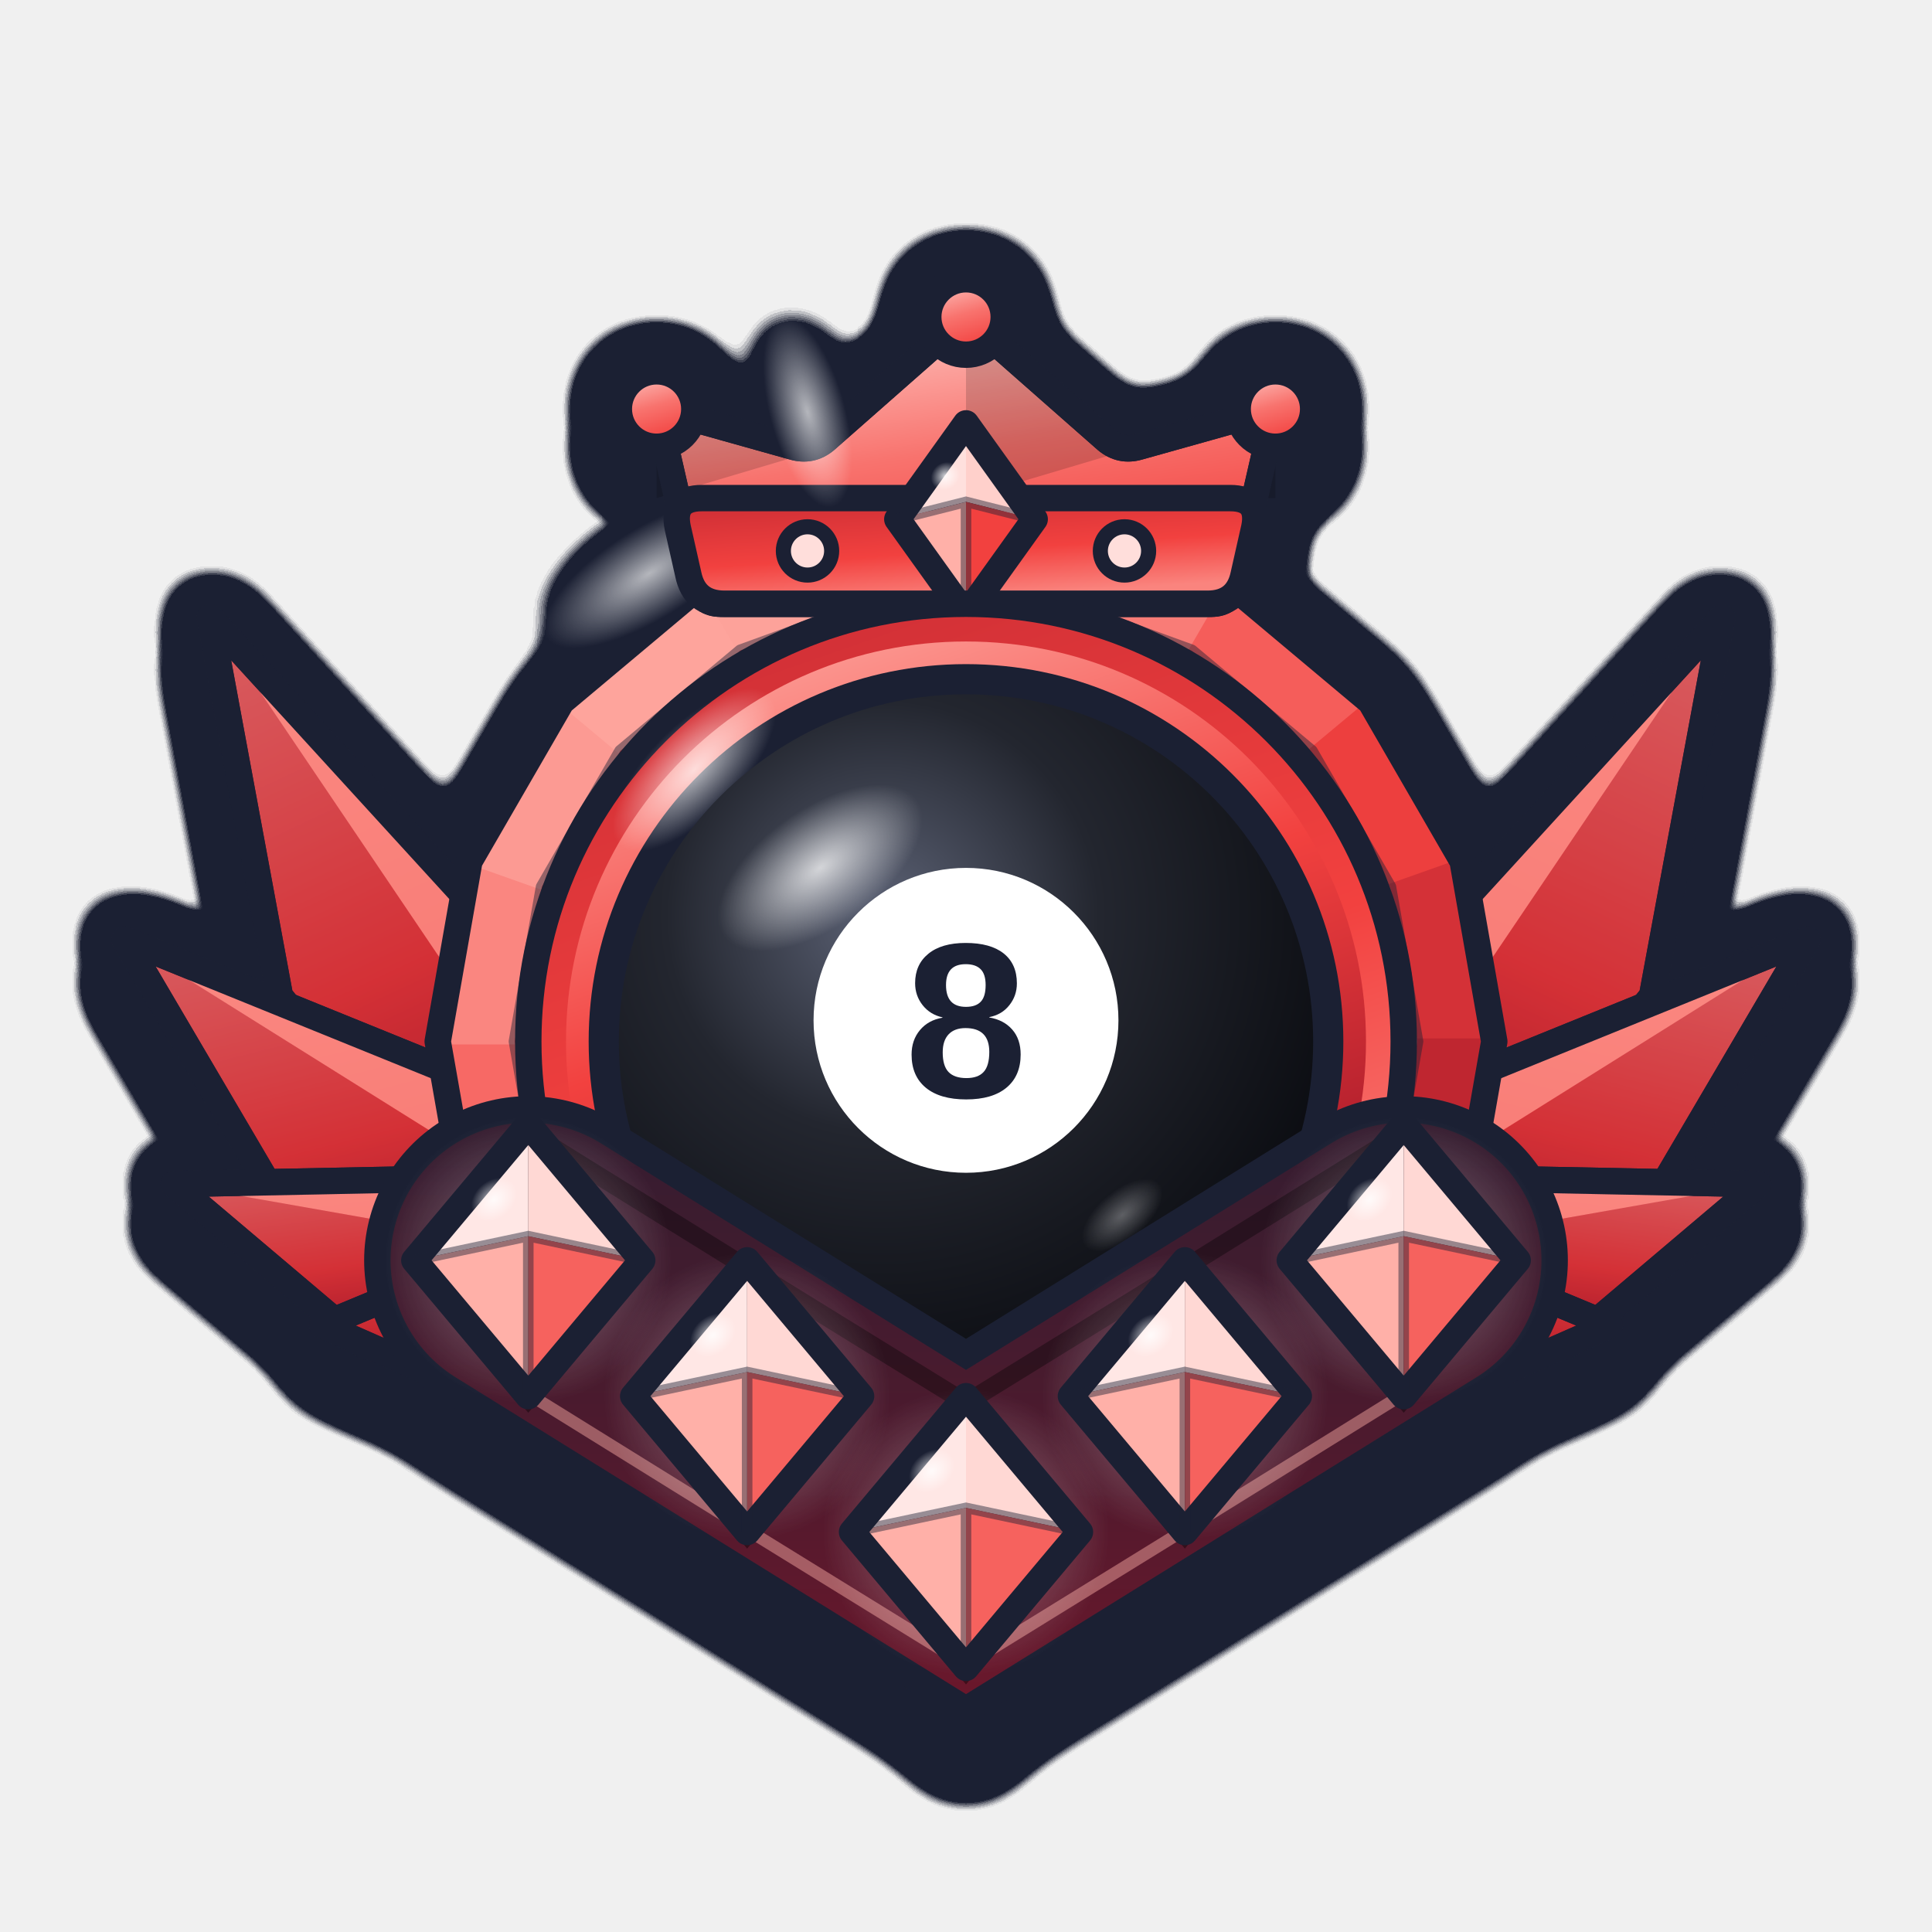
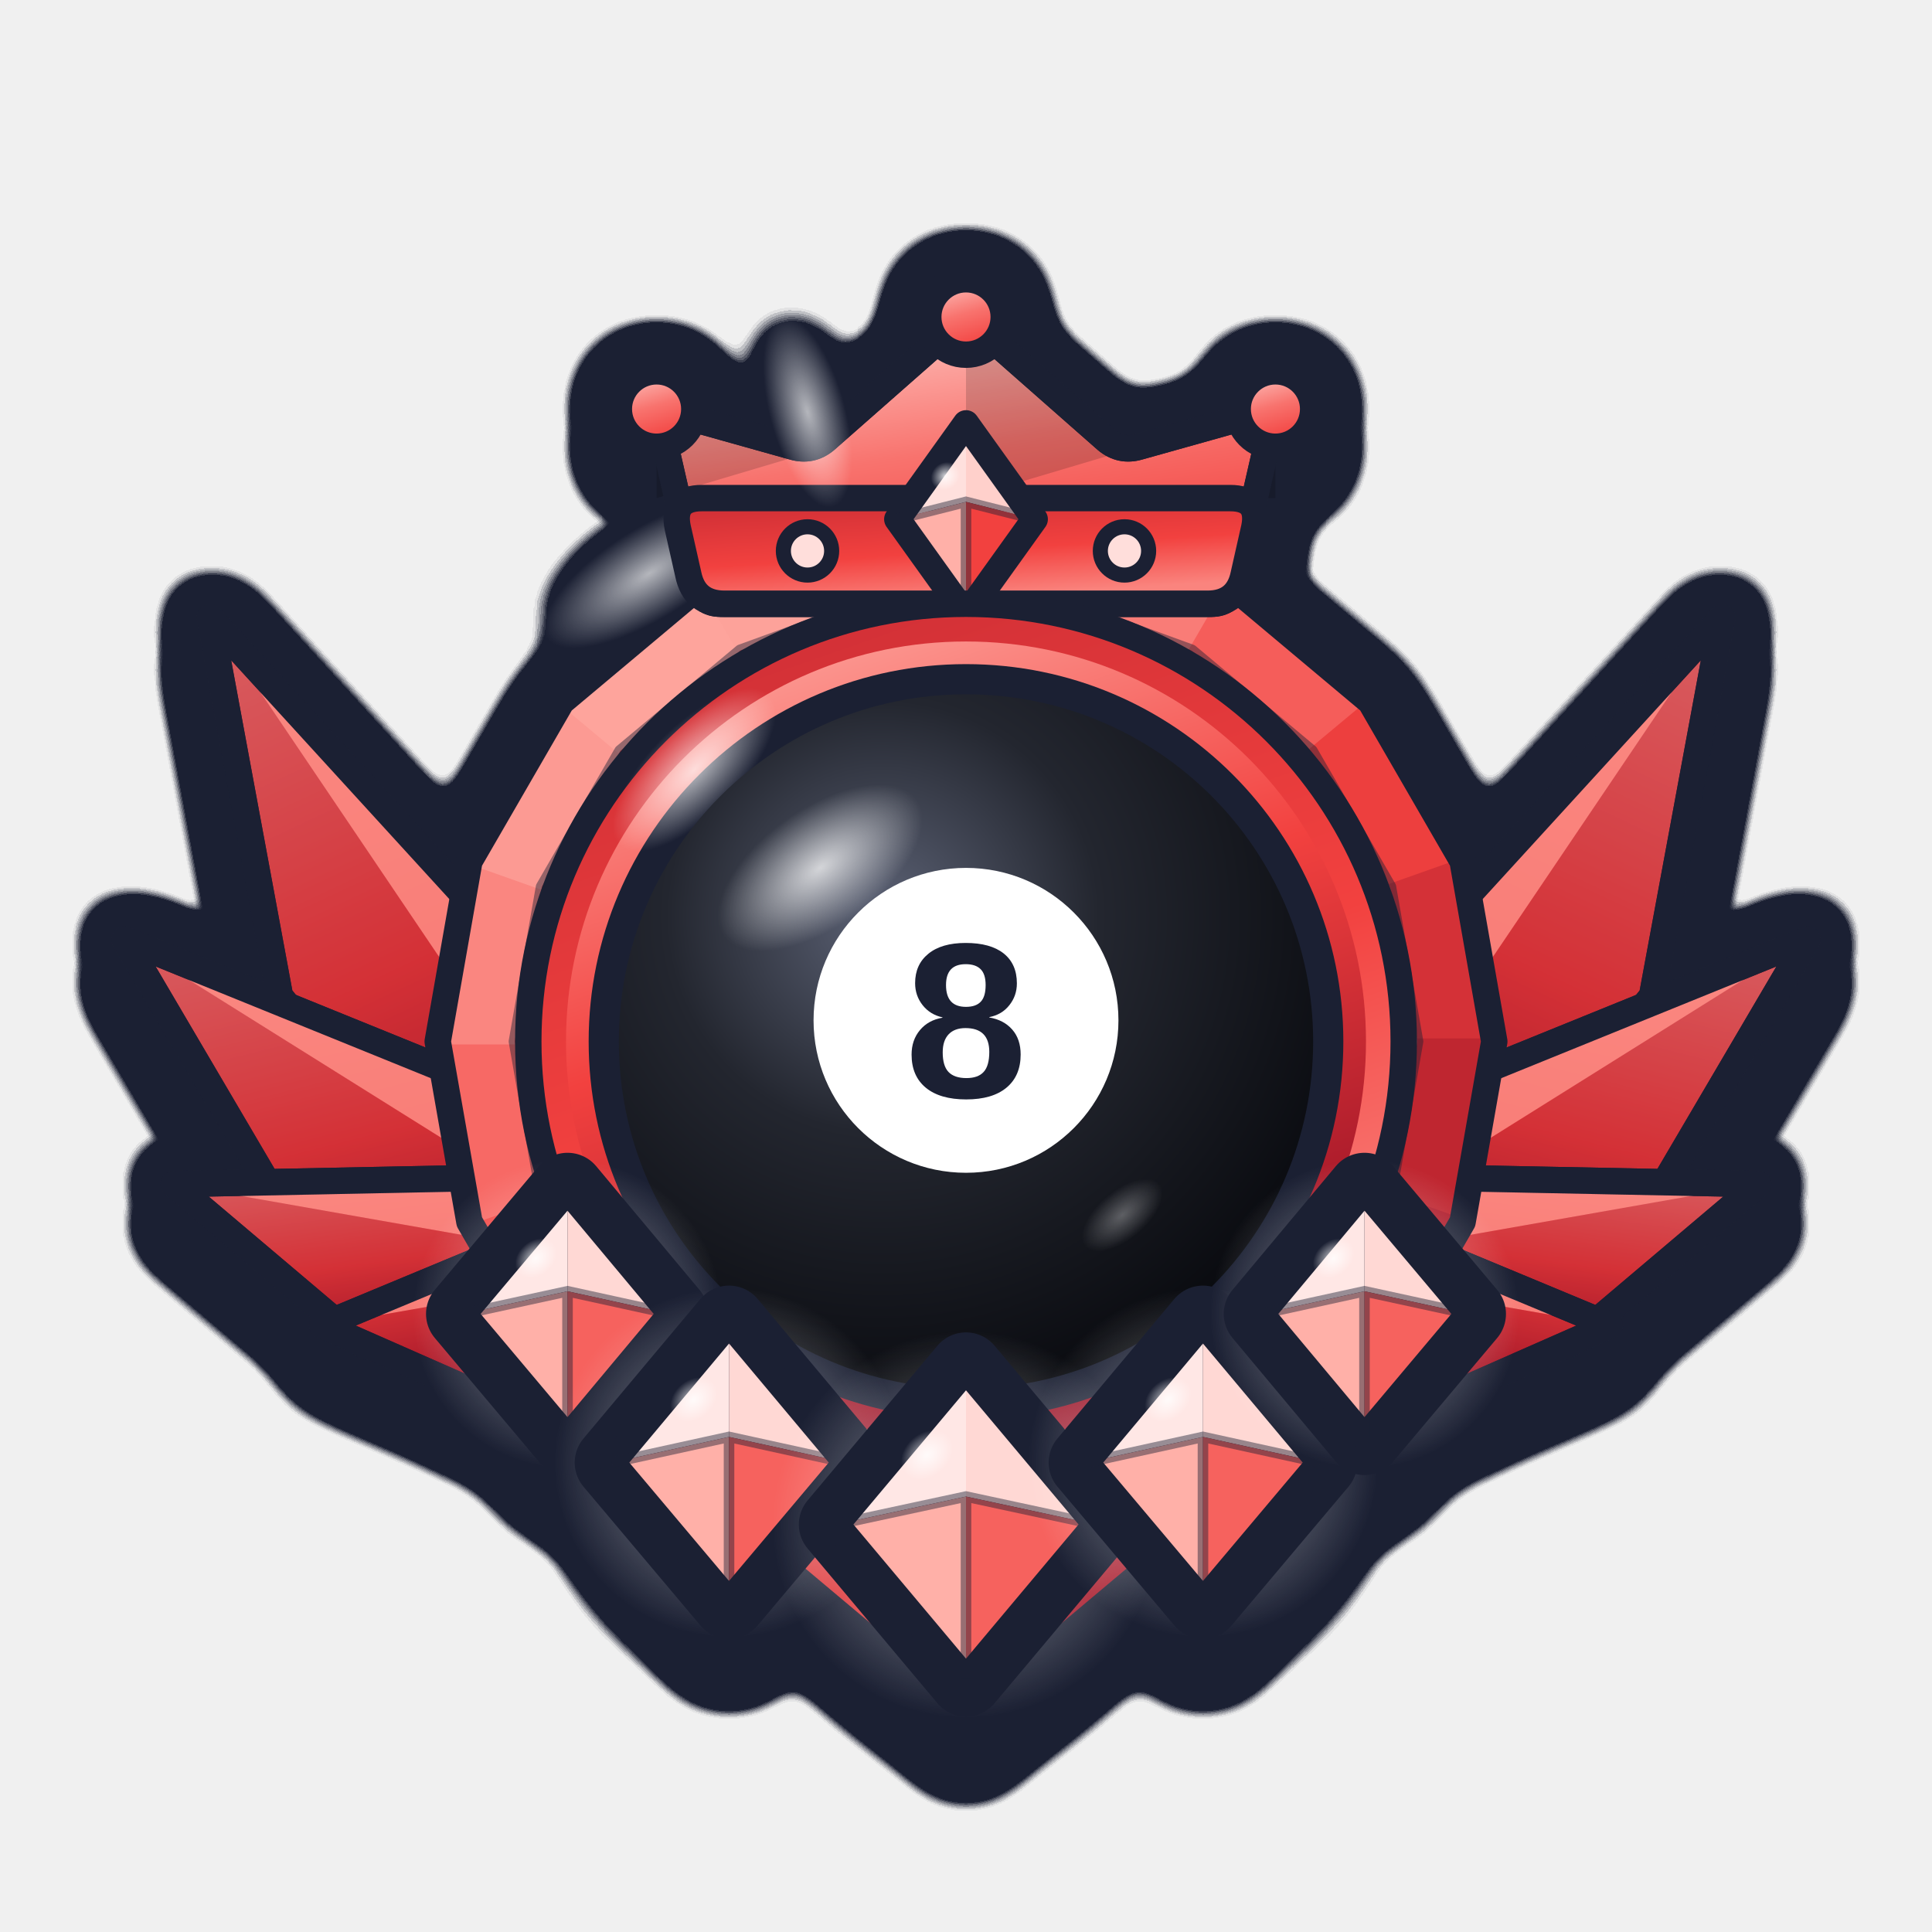
<svg xmlns="http://www.w3.org/2000/svg" width="512" height="512" viewBox="0 0 256 256">
  <defs>
    <linearGradient id="blue" x1="0" y1="0" x2="0.35" y2="1">
      <stop offset="0" stop-color="#9ED3FF" />
      <stop offset="0.45" stop-color="#3B9BFF" />
      <stop offset="1" stop-color="#1F6BD0" />
    </linearGradient>
    <linearGradient id="green" x1="0" y1="0" x2="0.35" y2="1">
      <stop offset="0" stop-color="#A8F5BE" />
      <stop offset="0.45" stop-color="#3DD66B" />
      <stop offset="1" stop-color="#1E9E47" />
    </linearGradient>
    <linearGradient id="red" x1="0" y1="0" x2="0.35" y2="1">
      <stop offset="0" stop-color="#FFA3A3" />
      <stop offset="0.45" stop-color="#FF4D4D" />
      <stop offset="1" stop-color="#C9283A" />
    </linearGradient>
    <linearGradient id="gold" x1="0" y1="0" x2="0.35" y2="1">
      <stop offset="0" stop-color="#FFF1A0" />
      <stop offset="0.45" stop-color="#FFC928" />
      <stop offset="1" stop-color="#DB8E00" />
    </linearGradient>
    <linearGradient id="wood" x1="0" y1="0" x2="0.35" y2="1">
      <stop offset="0" stop-color="#FFD9A0" />
      <stop offset="0.45" stop-color="#E7A35C" />
      <stop offset="1" stop-color="#A8622A" />
    </linearGradient>
    <linearGradient id="darkwood" x1="0" y1="0" x2="0.35" y2="1">
      <stop offset="0" stop-color="#C07A45" />
      <stop offset="0.45" stop-color="#8A4B22" />
      <stop offset="1" stop-color="#5E3014" />
    </linearGradient>
    <linearGradient id="white" x1="0" y1="0" x2="0.35" y2="1">
      <stop offset="0" stop-color="#FFFFFF" />
      <stop offset="0.45" stop-color="#F4F8FF" />
      <stop offset="1" stop-color="#C9D6EA" />
    </linearGradient>
    <linearGradient id="grey" x1="0" y1="0" x2="0.35" y2="1">
      <stop offset="0" stop-color="#E4E9F2" />
      <stop offset="0.45" stop-color="#AEB8C8" />
      <stop offset="1" stop-color="#7B869A" />
    </linearGradient>
    <linearGradient id="steel" x1="0" y1="0" x2="0.35" y2="1">
      <stop offset="0" stop-color="#D8E6F7" />
      <stop offset="0.45" stop-color="#9FB2CC" />
      <stop offset="1" stop-color="#6A7D98" />
    </linearGradient>
    <linearGradient id="cloth" x1="0" y1="0" x2="0.35" y2="1">
      <stop offset="0" stop-color="#6FE08E" />
      <stop offset="0.45" stop-color="#2FA24F" />
      <stop offset="1" stop-color="#1C7A37" />
    </linearGradient>
    <linearGradient id="sad" x1="0" y1="0" x2="0.35" y2="1">
      <stop offset="0" stop-color="#C4D4EE" />
      <stop offset="0.45" stop-color="#8EA3C7" />
      <stop offset="1" stop-color="#5E7299" />
    </linearGradient>
    <linearGradient id="purple" x1="0" y1="0" x2="0.35" y2="1">
      <stop offset="0" stop-color="#D7B8FF" />
      <stop offset="0.45" stop-color="#A259FF" />
      <stop offset="1" stop-color="#6E2FD0" />
    </linearGradient>
    <radialGradient id="shine" cx="0.5" cy="0.5" r="0.5">
      <stop offset="0" stop-color="#FFFFFF" stop-opacity="0.9" />
      <stop offset="1" stop-color="#FFFFFF" stop-opacity="0" />
    </radialGradient>
    <filter id="ink" x="-30%" y="-30%" width="160%" height="160%" color-interpolation-filters="sRGB">
      <feGaussianBlur in="SourceAlpha" stdDeviation="6.92" result="blur" />
      <feComponentTransfer in="blur" result="grown">
        <feFuncA type="linear" slope="7" intercept="-0.35" />
      </feComponentTransfer>
      <feOffset in="grown" dy="6" result="lip" />
      <feMerge result="both">
        <feMergeNode in="lip" />
        <feMergeNode in="grown" />
      </feMerge>
      <feFlood flood-color="#1B2033" />
      <feComposite in2="both" operator="in" result="outline" />
      <feMerge>
        <feMergeNode in="outline" />
        <feMergeNode in="SourceGraphic" />
      </feMerge>
    </filter>
  </defs>
  <defs>
    <filter id="badgeInk" x="-20%" y="-20%" width="140%" height="140%" color-interpolation-filters="sRGB">
      <feGaussianBlur in="SourceAlpha" stdDeviation="3.2" result="blur" />
      <feComponentTransfer in="blur" result="grown">
        <feFuncA type="linear" slope="40" intercept="-0.716" />
      </feComponentTransfer>
      <feOffset in="grown" dy="5" result="lip" />
      <feMerge result="both">
        <feMergeNode in="lip" />
        <feMergeNode in="grown" />
      </feMerge>
      <feFlood flood-color="#1B2033" />
      <feComposite in2="both" operator="in" result="outline" />
      <feMerge>
        <feMergeNode in="outline" />
        <feMergeNode in="SourceGraphic" />
      </feMerge>
    </filter>
  </defs>
  <defs>
    <linearGradient id="m" x1="0" y1="0" x2="0.35" y2="1">
      <stop offset="0.00" stop-color="#FFB0A8" />
      <stop offset="0.50" stop-color="#F2413F" />
      <stop offset="1.00" stop-color="#9A1226" />
    </linearGradient>
    <linearGradient id="r" x1="0" y1="0" x2="0.35" y2="1">
      <stop offset="0.00" stop-color="#CA2C34" />
      <stop offset="0.60" stop-color="#F2413F" />
      <stop offset="1.00" stop-color="#FA847E" />
    </linearGradient>
    <linearGradient id="w" x1="0" y1="0" x2="0.35" y2="1">
      <stop offset="0.00" stop-color="#FA8983" />
      <stop offset="0.55" stop-color="#F2413F" />
      <stop offset="1.00" stop-color="#9A1226" />
    </linearGradient>
    <linearGradient id="c" x1="0" y1="0" x2="0.3" y2="1">
      <stop offset="0.00" stop-color="#FFD0CB" />
      <stop offset="0.55" stop-color="#F8736E" />
      <stop offset="1.00" stop-color="#F2413F" />
    </linearGradient>
    <linearGradient id="s" x1="0" y1="0" x2="0.2" y2="1">
      <stop offset="0.00" stop-color="#FFFFFF" />
      <stop offset="0.50" stop-color="#FFD0CB" />
      <stop offset="1.00" stop-color="#FB8F88" />
    </linearGradient>
    <linearGradient id="g" x1="0" y1="0" x2="0.35" y2="1">
      <stop offset="0.00" stop-color="#FFF3A6" />
      <stop offset="0.50" stop-color="#FFC928" />
      <stop offset="1.00" stop-color="#C97F00" />
    </linearGradient>
    <linearGradient id="gr" x1="0" y1="0" x2="0.35" y2="1">
      <stop offset="0.00" stop-color="#E7A816" />
      <stop offset="0.60" stop-color="#FFC928" />
      <stop offset="1.00" stop-color="#FFE274" />
    </linearGradient>
    <radialGradient id="ball" cx="0.38" cy="0.32" r="0.78">
      <stop offset="0" stop-color="#5C6275" />
      <stop offset="0.4" stop-color="#23262F" />
      <stop offset="1" stop-color="#06070B" />
    </radialGradient>
  </defs>
  <g filter="url(#badgeInk)">
    <path d="M98.7 159.4 L27.8 81.8 L37.1 132.0 L73.3 176.6 Z" fill="url(#w)" stroke="#1B2033" stroke-width="3.5" stroke-linejoin="round" />
    <path d="M98.7 159.4 L27.8 81.8 L86.0 168.0 Z" fill="#FA8983" opacity="0.85" />
    <path d="M86.0 168.0 L27.8 81.8 L37.1 132.0 L73.3 176.6 Z" fill="#9A1226" opacity="0.35" />
    <path d="M98.7 159.4 L27.8 81.8 L37.1 132.0 L73.3 176.6 Z" fill="none" stroke="#1B2033" stroke-width="3.5" stroke-linejoin="round" />
    <path d="M93.6 155.8 L16.5 124.5 L37.6 160.4 L78.4 180.2 Z" fill="url(#w)" stroke="#1B2033" stroke-width="3.5" stroke-linejoin="round" />
    <path d="M93.6 155.8 L16.5 124.5 L86.0 168.0 Z" fill="#FA8983" opacity="0.85" />
    <path d="M86.0 168.0 L16.5 124.5 L37.6 160.4 L78.4 180.2 Z" fill="#9A1226" opacity="0.35" />
    <path d="M93.6 155.8 L16.5 124.5 L37.6 160.4 L78.4 180.2 Z" fill="none" stroke="#1B2033" stroke-width="3.5" stroke-linejoin="round" />
    <path d="M88.2 155.6 L23.0 156.9 L48.4 178.4 L83.8 180.4 Z" fill="url(#w)" stroke="#1B2033" stroke-width="3.5" stroke-linejoin="round" />
    <path d="M88.2 155.6 L23.0 156.9 L86.0 168.0 Z" fill="#FA8983" opacity="0.85" />
    <path d="M86.0 168.0 L23.0 156.9 L48.4 178.4 L83.8 180.4 Z" fill="#9A1226" opacity="0.35" />
    <path d="M88.2 155.6 L23.0 156.9 L48.4 178.4 L83.8 180.4 Z" fill="none" stroke="#1B2033" stroke-width="3.5" stroke-linejoin="round" />
    <path d="M84.3 158.3 L42.7 175.6 L64.5 185.2 L87.7 177.7 Z" fill="url(#w)" stroke="#1B2033" stroke-width="3.5" stroke-linejoin="round" />
    <path d="M84.3 158.3 L42.7 175.6 L86.0 168.0 Z" fill="#FA8983" opacity="0.85" />
    <path d="M86.0 168.0 L42.7 175.6 L64.5 185.2 L87.7 177.7 Z" fill="#9A1226" opacity="0.35" />
    <path d="M84.3 158.3 L42.7 175.6 L64.5 185.2 L87.7 177.7 Z" fill="none" stroke="#1B2033" stroke-width="3.5" stroke-linejoin="round" />
    <g transform="matrix(-1 0 0 1 256 0)">
      <path d="M98.7 159.4 L27.8 81.8 L37.1 132.0 L73.3 176.6 Z" fill="url(#w)" stroke="#1B2033" stroke-width="3.5" stroke-linejoin="round" />
      <path d="M98.7 159.4 L27.8 81.8 L86.0 168.0 Z" fill="#FA8983" opacity="0.85" />
      <path d="M86.0 168.0 L27.8 81.8 L37.1 132.0 L73.3 176.6 Z" fill="#9A1226" opacity="0.35" />
      <path d="M98.7 159.4 L27.8 81.8 L37.1 132.0 L73.3 176.6 Z" fill="none" stroke="#1B2033" stroke-width="3.5" stroke-linejoin="round" />
      <path d="M93.6 155.8 L16.5 124.5 L37.6 160.4 L78.4 180.2 Z" fill="url(#w)" stroke="#1B2033" stroke-width="3.5" stroke-linejoin="round" />
      <path d="M93.6 155.8 L16.5 124.5 L86.0 168.0 Z" fill="#FA8983" opacity="0.85" />
      <path d="M86.0 168.0 L16.5 124.5 L37.6 160.4 L78.4 180.2 Z" fill="#9A1226" opacity="0.35" />
      <path d="M93.6 155.8 L16.5 124.5 L37.6 160.4 L78.4 180.2 Z" fill="none" stroke="#1B2033" stroke-width="3.5" stroke-linejoin="round" />
      <path d="M88.2 155.6 L23.0 156.9 L48.4 178.4 L83.8 180.4 Z" fill="url(#w)" stroke="#1B2033" stroke-width="3.5" stroke-linejoin="round" />
      <path d="M88.2 155.6 L23.0 156.9 L86.0 168.0 Z" fill="#FA8983" opacity="0.85" />
      <path d="M86.0 168.0 L23.0 156.9 L48.4 178.4 L83.8 180.4 Z" fill="#9A1226" opacity="0.35" />
      <path d="M88.2 155.6 L23.0 156.9 L48.4 178.4 L83.8 180.4 Z" fill="none" stroke="#1B2033" stroke-width="3.5" stroke-linejoin="round" />
      <path d="M84.3 158.3 L42.7 175.6 L64.5 185.2 L87.7 177.7 Z" fill="url(#w)" stroke="#1B2033" stroke-width="3.5" stroke-linejoin="round" />
      <path d="M84.3 158.3 L42.7 175.6 L86.0 168.0 Z" fill="#FA8983" opacity="0.85" />
      <path d="M86.0 168.0 L42.7 175.6 L64.5 185.2 L87.7 177.7 Z" fill="#9A1226" opacity="0.35" />
      <path d="M84.3 158.3 L42.7 175.6 L64.5 185.2 L87.7 177.7 Z" fill="none" stroke="#1B2033" stroke-width="3.5" stroke-linejoin="round" />
    </g>
    <path d="M93.0 198.6 L74.4 183.0 L82.2 176.5 L99.4 191.0 Z" fill="#DD3639" stroke="#DD3639" stroke-width="0.8" />
    <path d="M74.4 183.0 L62.2 161.9 L71.8 158.5 L82.2 176.5 Z" fill="#F34745" stroke="#F34745" stroke-width="0.8" />
    <path d="M62.2 161.9 L58.0 138.0 L68.2 138.0 L71.8 158.5 Z" fill="#F76965" stroke="#F76965" stroke-width="0.8" />
    <path d="M58.0 138.0 L62.2 114.1 L71.8 117.5 L68.2 138.0 Z" fill="#FA8680" stroke="#FA8680" stroke-width="0.8" />
    <path d="M62.2 114.1 L74.4 93.0 L82.2 99.5 L71.8 117.5 Z" fill="#FC9A93" stroke="#FC9A93" stroke-width="0.8" />
    <path d="M74.4 93.0 L93.0 77.4 L98.1 86.2 L82.2 99.5 Z" fill="#FEA49C" stroke="#FEA49C" stroke-width="0.8" />
    <path d="M93.0 77.4 L115.8 69.1 L117.6 79.1 L98.1 86.2 Z" fill="#FDA29A" stroke="#FDA29A" stroke-width="0.8" />
    <path d="M115.8 69.1 L140.2 69.1 L138.4 79.1 L117.6 79.1 Z" fill="#FC948D" stroke="#FC948D" stroke-width="0.8" />
    <path d="M140.2 69.1 L163.0 77.4 L157.9 86.2 L138.4 79.1 Z" fill="#F97C77" stroke="#F97C77" stroke-width="0.8" />
    <path d="M163.0 77.4 L181.6 93.0 L173.8 99.5 L157.9 86.2 Z" fill="#F55D5A" stroke="#F55D5A" stroke-width="0.8" />
    <path d="M181.6 93.0 L193.8 114.1 L184.2 117.5 L173.8 99.5 Z" fill="#ED3F3E" stroke="#ED3F3E" stroke-width="0.8" />
    <path d="M193.8 114.1 L198.0 138.0 L187.8 138.0 L184.2 117.5 Z" fill="#D43137" stroke="#D43137" stroke-width="0.8" />
    <path d="M198.0 138.0 L193.8 161.9 L184.2 158.5 L187.8 138.0 Z" fill="#BF2630" stroke="#BF2630" stroke-width="0.8" />
    <path d="M193.8 161.9 L181.6 183.0 L173.8 176.5 L184.2 158.5 Z" fill="#AF1D2C" stroke="#AF1D2C" stroke-width="0.8" />
    <path d="M181.6 183.0 L163.0 198.6 L156.6 191.0 L173.8 176.5 Z" fill="#A8192A" stroke="#A8192A" stroke-width="0.8" />
    <path d="M163.0 198.6 L128.0 228.0 L128.0 214.9 L156.6 191.0 Z" fill="#A8192A" stroke="#A8192A" stroke-width="0.8" />
    <path d="M128.0 228.0 L93.0 198.6 L99.4 191.0 L128.0 214.9 Z" fill="#DD3639" stroke="#DD3639" stroke-width="0.8" />
    <path d="M99.4 191.0 L82.2 176.5 L71.8 158.5 L68.2 138.0 L71.8 117.5 L82.2 99.5 L98.1 86.2 L117.6 79.1 L138.4 79.1 L157.9 86.2 L173.8 99.5 L184.2 117.5 L187.8 138.0 L184.2 158.5 L173.8 176.5 L156.6 191.0 L128.0 214.9 Z" fill="url(#r)" />
    <path d="M99.4 191.0 L82.2 176.5 L71.8 158.5 L68.2 138.0 L71.8 117.5 L82.2 99.5 L98.1 86.2 L117.6 79.1 L138.4 79.1 L157.9 86.2 L173.8 99.5 L184.2 117.5 L187.8 138.0 L184.2 158.5 L173.8 176.5 L156.6 191.0 L128.0 214.9 Z" fill="none" stroke="#1B2033" stroke-width="1.6" stroke-opacity="0.45" stroke-linejoin="round" />
    <path d="M93.0 198.6 L74.4 183.0 L62.2 161.9 L58.0 138.0 L62.2 114.1 L74.4 93.0 L93.0 77.4 L115.8 69.1 L140.2 69.1 L163.0 77.4 L181.6 93.0 L193.8 114.1 L198.0 138.0 L193.8 161.9 L181.6 183.0 L163.0 198.6 L128.0 228.0 Z" fill="none" stroke="#1B2033" stroke-width="3.5" stroke-linejoin="round" />
    <ellipse cx="86" cy="76" rx="16" ry="6" fill="url(#shine)" opacity="0.75" transform="rotate(-32 86 76)" />
    <path d="M95.5 80.0 Q93.0 80.0 92.4 77.6 L87.6 56.6 Q87.0 54.2 89.4 54.8 L105.1 59.2 Q107.5 59.9 109.4 58.3 L126.1 43.6 Q128.0 42.0 129.9 43.6 L146.6 58.3 Q148.5 59.9 150.9 59.2 L166.6 54.8 Q169.0 54.2 168.4 56.6 L163.6 77.6 Q163.0 80.0 160.5 80.0 Z" fill="url(#c)" stroke="#1B2033" stroke-width="3.5" stroke-linejoin="round" />
    <path d="M87.0 54.2 L87.0 66.0 L107.5 59.9 Z" fill="#000000" opacity="0.16" />
    <path d="M128.0 42.0 L128.0 66.0 L148.5 59.9 Z" fill="#000000" opacity="0.16" />
    <path d="M169.0 54.2 L169.0 66.0 L166.0 66.0 Z" fill="#000000" opacity="0.16" />
    <path d="M95.5 80.0 Q93.0 80.0 92.4 77.6 L87.6 56.6 Q87.0 54.2 89.4 54.8 L105.1 59.2 Q107.5 59.9 109.4 58.3 L126.1 43.6 Q128.0 42.0 129.9 43.6 L146.6 58.3 Q148.5 59.9 150.9 59.2 L166.6 54.8 Q169.0 54.2 168.4 56.6 L163.6 77.6 Q163.0 80.0 160.5 80.0 Z" fill="none" stroke="#1B2033" stroke-width="3.5" stroke-linejoin="round" />
    <circle cx="87.0" cy="54.2" r="5" fill="url(#c)" stroke="#1B2033" stroke-width="3.5" />
    <circle cx="128.0" cy="42.0" r="5" fill="url(#c)" stroke="#1B2033" stroke-width="3.5" />
    <circle cx="169.0" cy="54.2" r="5" fill="url(#c)" stroke="#1B2033" stroke-width="3.5" />
    <path d="M89.8 69.9 Q89.0 66.0 93.0 66.0 L163.0 66.0 Q167.0 66.0 166.2 69.9 L164.8 76.1 Q164.0 80.0 160.0 80.0 L96.0 80.0 Q92.0 80.0 91.2 76.1 Z" fill="url(#r)" stroke="#1B2033" stroke-width="3.5" stroke-linejoin="round" />
    <ellipse cx="107.0" cy="54.6" rx="5" ry="13" fill="url(#shine)" opacity="0.75" transform="rotate(-15 107.0 54.6)" />
    <path d="M118.9 68.8 L128.0 56.1 L128.0 66.5 Z" fill="#FFE0DD" />
    <path d="M128.0 56.1 L137.1 68.8 L128.0 66.5 Z" fill="#FFD0CB" />
    <path d="M118.9 68.8 L128.0 66.5 L128.0 81.5 Z" fill="#FFB0A8" />
    <path d="M128.0 66.5 L137.1 68.8 L128.0 81.5 Z" fill="#F2413F" />
    <path d="M128.0 56.1 L137.1 68.8 L128.0 81.5 L118.9 68.8 Z" fill="none" stroke="#1B2033" stroke-width="3.5" stroke-linejoin="round" />
    <path d="M118.9 68.8 L128.0 66.5 L137.1 68.8 M128.0 66.5 L128.0 81.5" fill="none" stroke="#1B2033" stroke-width="1.4" opacity="0.45" />
    <ellipse cx="125.261" cy="63.094" rx="2.009" ry="1.775" fill="url(#shine)" opacity="0.9" transform="rotate(-40 125.2611 63.094)" />
    <circle cx="107.0" cy="73.0" r="3.2" fill="#FFDEDB" stroke="#1B2033" stroke-width="2" />
    <circle cx="149.0" cy="73.0" r="3.2" fill="#FFDEDB" stroke="#1B2033" stroke-width="2" />
    <circle cx="128" cy="138" r="58" fill="url(#r)" stroke="#1B2033" stroke-width="3.5" />
    <circle cx="128" cy="138" r="53" fill="url(#m)" />
    <circle cx="128" cy="138" r="50" fill="#1B2033" />
    <ellipse cx="92" cy="102" rx="14" ry="6" fill="url(#shine)" opacity="0.8" transform="rotate(-45 92 102)" />
    <circle cx="128" cy="138" r="46" fill="url(#ball)" />
    <circle cx="128.0" cy="135.2" r="20.2" fill="#FFFFFF" />
    <text x="128.0" y="145.4" font-family="Arial Black, Arial, sans-serif" font-weight="900" font-size="29.3" text-anchor="middle" fill="#1B2033">8</text>
    <ellipse cx="108.68" cy="115.0" rx="15.64" ry="7.82" fill="url(#shine)" opacity="0.85" transform="rotate(-35 108.68 115.0)" />
    <ellipse cx="148.7" cy="161.0" rx="6.44" ry="3.22" fill="url(#shine)" opacity="0.35" transform="rotate(-40 148.7 161.0)" />
    <defs>
-       <linearGradient id="tray" gradientUnits="userSpaceOnUse" x1="0" y1="147.0" x2="0" y2="229.0">
-         <stop offset="0" stop-color="#341D30" />
-         <stop offset="0.55" stop-color="#4E1A2E" />
-         <stop offset="1" stop-color="#6E172B" />
-       </linearGradient>
      <radialGradient id="glow">
-         <stop offset="0" stop-color="#FFFFFF" stop-opacity="0.5" />
+         <stop offset="0" stop-color="#FFFFFF" stop-opacity="0.55" />
        <stop offset="1" stop-color="#FFFFFF" stop-opacity="0" />
      </radialGradient>
    </defs>
-     <path d="M70.0 167.0 L99.0 185.0 L128.0 203.0 L157.0 185.0 L186.0 167.0" fill="none" stroke-linecap="round" stroke-linejoin="miter" stroke-miterlimit="4" stroke="#1B2033" stroke-width="43.5" />
-     <path d="M70.0 167.0 L99.0 185.0 L128.0 203.0 L157.0 185.0 L186.0 167.0" fill="none" stroke-linecap="round" stroke-linejoin="miter" stroke-miterlimit="4" stroke="url(#tray)" stroke-width="36.5" />
-     <path d="M70.0 184.7 L99.0 202.7 L128.0 220.6 L157.0 202.7 L186.0 184.7" fill="none" stroke="#FFB0A8" stroke-width="1.6" stroke-opacity="0.45" stroke-linecap="round" />
-     <path d="M70.0 150.0 L99.0 168.0 L128.0 185.9 L157.0 168.0 L186.0 150.0" fill="none" stroke="#000000" stroke-width="2.4" stroke-opacity="0.35" stroke-linecap="round" />
-     <circle cx="70.0" cy="167.0" r="19.0" fill="url(#glow)" opacity="0.8" />
-     <path d="M70.0 151.2 L85.1 169.2 L70.0 187.2 L54.9 169.2 Z" fill="#000000" opacity="0.4" />
-     <path d="M54.9 167.0 L70.0 149.0 L70.0 163.8 Z" fill="#FFE7E5" />
-     <path d="M70.0 149.0 L85.1 167.0 L70.0 163.8 Z" fill="#FFD8D4" />
-     <path d="M54.9 167.0 L70.0 163.8 L70.0 185.0 Z" fill="#FFB0A8" />
-     <path d="M70.0 163.8 L85.1 167.0 L70.0 185.0 Z" fill="#F6625E" />
-     <path d="M70.0 149.0 L85.1 167.0 L70.0 185.0 L54.9 167.0 Z" fill="none" stroke="#1B2033" stroke-width="3.5" stroke-linejoin="round" />
-     <path d="M54.9 167.0 L70.0 163.8 L85.1 167.0 M70.0 163.8 L70.0 185.0" fill="none" stroke="#1B2033" stroke-width="1.4" opacity="0.45" />
-     <ellipse cx="65.464" cy="158.94" rx="3.326" ry="2.52" fill="url(#shine)" opacity="0.9" transform="rotate(-40 65.464 158.94)" />
-     <circle cx="99.0" cy="185.0" r="19.0" fill="url(#glow)" opacity="0.8" />
-     <path d="M99.0 169.2 L114.1 187.2 L99.0 205.2 L83.9 187.2 Z" fill="#000000" opacity="0.4" />
-     <path d="M83.9 185.0 L99.0 167.0 L99.0 181.8 Z" fill="#FFE7E5" />
-     <path d="M99.0 167.0 L114.1 185.0 L99.0 181.8 Z" fill="#FFD8D4" />
-     <path d="M83.9 185.0 L99.0 181.8 L99.0 203.0 Z" fill="#FFB0A8" />
-     <path d="M99.0 181.8 L114.1 185.0 L99.0 203.0 Z" fill="#F6625E" />
-     <path d="M99.0 167.0 L114.1 185.0 L99.0 203.0 L83.9 185.0 Z" fill="none" stroke="#1B2033" stroke-width="3.5" stroke-linejoin="round" />
-     <path d="M83.9 185.0 L99.0 181.8 L114.1 185.0 M99.0 181.8 L99.0 203.0" fill="none" stroke="#1B2033" stroke-width="1.4" opacity="0.45" />
-     <ellipse cx="94.464" cy="176.92" rx="3.326" ry="2.52" fill="url(#shine)" opacity="0.9" transform="rotate(-40 94.464 176.92)" />
-     <circle cx="128.0" cy="203.0" r="19.0" fill="url(#glow)" opacity="0.8" />
-     <path d="M128.0 187.2 L143.1 205.2 L128.0 223.2 L112.9 205.2 Z" fill="#000000" opacity="0.4" />
-     <path d="M112.9 203.0 L128.0 185.0 L128.0 199.8 Z" fill="#FFE7E5" />
-     <path d="M128.0 185.0 L143.1 203.0 L128.0 199.8 Z" fill="#FFD8D4" />
-     <path d="M112.9 203.0 L128.0 199.8 L128.0 221.0 Z" fill="#FFB0A8" />
-     <path d="M128.0 199.8 L143.1 203.0 L128.0 221.0 Z" fill="#F6625E" />
-     <path d="M128.0 185.0 L143.1 203.0 L128.0 221.0 L112.9 203.0 Z" fill="none" stroke="#1B2033" stroke-width="3.5" stroke-linejoin="round" />
-     <path d="M112.9 203.0 L128.0 199.8 L143.1 203.0 M128.0 199.8 L128.0 221.0" fill="none" stroke="#1B2033" stroke-width="1.4" opacity="0.45" />
-     <ellipse cx="123.464" cy="194.9" rx="3.326" ry="2.52" fill="url(#shine)" opacity="0.9" transform="rotate(-40 123.464 194.9)" />
-     <circle cx="157.0" cy="185.0" r="19.0" fill="url(#glow)" opacity="0.8" />
-     <path d="M157.0 169.2 L172.1 187.2 L157.0 205.2 L141.9 187.2 Z" fill="#000000" opacity="0.4" />
-     <path d="M141.9 185.0 L157.0 167.0 L157.0 181.8 Z" fill="#FFE7E5" />
-     <path d="M157.0 167.0 L172.1 185.0 L157.0 181.8 Z" fill="#FFD8D4" />
-     <path d="M141.9 185.0 L157.0 181.8 L157.0 203.0 Z" fill="#FFB0A8" />
-     <path d="M157.0 181.8 L172.1 185.0 L157.0 203.0 Z" fill="#F6625E" />
-     <path d="M157.0 167.0 L172.1 185.0 L157.0 203.0 L141.9 185.0 Z" fill="none" stroke="#1B2033" stroke-width="3.5" stroke-linejoin="round" />
-     <path d="M141.9 185.0 L157.0 181.8 L172.1 185.0 M157.0 181.8 L157.0 203.0" fill="none" stroke="#1B2033" stroke-width="1.4" opacity="0.45" />
-     <ellipse cx="152.464" cy="176.92" rx="3.326" ry="2.52" fill="url(#shine)" opacity="0.9" transform="rotate(-40 152.464 176.92)" />
-     <circle cx="186.0" cy="167.0" r="19.0" fill="url(#glow)" opacity="0.8" />
-     <path d="M186.0 151.2 L201.1 169.2 L186.0 187.2 L170.9 169.2 Z" fill="#000000" opacity="0.4" />
-     <path d="M170.9 167.0 L186.0 149.0 L186.0 163.8 Z" fill="#FFE7E5" />
-     <path d="M186.0 149.0 L201.1 167.0 L186.0 163.8 Z" fill="#FFD8D4" />
-     <path d="M170.9 167.0 L186.0 163.8 L186.0 185.0 Z" fill="#FFB0A8" />
-     <path d="M186.0 163.8 L201.1 167.0 L186.0 185.0 Z" fill="#F6625E" />
-     <path d="M186.0 149.0 L201.1 167.0 L186.0 185.0 L170.9 167.0 Z" fill="none" stroke="#1B2033" stroke-width="3.5" stroke-linejoin="round" />
-     <path d="M170.9 167.0 L186.0 163.8 L201.1 167.0 M186.0 163.8 L186.0 185.0" fill="none" stroke="#1B2033" stroke-width="1.4" opacity="0.45" />
-     <ellipse cx="181.464" cy="158.94" rx="3.326" ry="2.52" fill="url(#shine)" opacity="0.9" transform="rotate(-40 181.464 158.94)" />
+     <circle cx="75.2" cy="174.1" r="20.5" fill="url(#glow)" />
+     <path d="M75.2 160.7 L88.9 177.1 L75.2 193.5 L61.4 177.1 Z" fill="#000000" opacity="0.35" />
+     <path d="M75.2 157.7 L88.9 174.1 L75.2 190.5 L61.4 174.1 Z" fill="#1B2033" stroke="#1B2033" stroke-width="9.9" stroke-linejoin="round" />
+     <path d="M61.4 174.1 L75.2 157.7 L75.2 171.1 Z" fill="#FFE7E5" />
+     <path d="M75.2 157.7 L88.9 174.1 L75.2 171.1 Z" fill="#FFD8D4" />
+     <path d="M61.4 174.1 L75.2 171.1 L75.2 190.5 Z" fill="#FFB0A8" />
+     <path d="M75.2 171.1 L88.9 174.1 L75.2 190.5 Z" fill="#F6625E" />
+     <path d="M75.2 157.7 L88.9 174.1 L75.2 190.5 L61.4 174.1 Z" fill="none" stroke="#1B2033" stroke-width="3.5" stroke-linejoin="round" />
+     <path d="M61.4 174.1 L75.2 171.1 L88.9 174.1 M75.2 171.1 L75.2 190.5" fill="none" stroke="#1B2033" stroke-width="1.4" opacity="0.45" />
+     <ellipse cx="71.017" cy="166.713" rx="3.034" ry="2.298" fill="url(#shine)" opacity="0.9" transform="rotate(-40 71.01668 166.7133)" />
+     <circle cx="96.6" cy="193.8" r="23.1" fill="url(#glow)" />
+     <path d="M96.6 178.3 L112.1 196.8 L96.6 215.2 L81.1 196.8 Z" fill="#000000" opacity="0.35" />
+     <path d="M96.6 175.3 L112.1 193.8 L96.6 212.2 L81.1 193.8 Z" fill="#1B2033" stroke="#1B2033" stroke-width="9.9" stroke-linejoin="round" />
+     <path d="M81.1 193.8 L96.6 175.3 L96.6 190.4 Z" fill="#FFE7E5" />
+     <path d="M96.6 175.3 L112.1 193.8 L96.6 190.4 Z" fill="#FFD8D4" />
+     <path d="M81.1 193.8 L96.6 190.4 L96.6 212.2 Z" fill="#FFB0A8" />
+     <path d="M96.6 190.4 L112.1 193.8 L96.6 212.2 Z" fill="#F6625E" />
+     <path d="M96.6 175.3 L112.1 193.8 L96.6 212.2 L81.1 193.8 Z" fill="none" stroke="#1B2033" stroke-width="3.5" stroke-linejoin="round" />
+     <path d="M81.1 193.8 L96.6 190.4 L112.1 193.8 M96.6 190.4 L96.6 212.2" fill="none" stroke="#1B2033" stroke-width="1.4" opacity="0.45" />
+     <ellipse cx="91.92" cy="185.443" rx="3.413" ry="2.586" fill="url(#shine)" opacity="0.9" transform="rotate(-40 91.92013 185.4425)" />
+     <circle cx="128.0" cy="202.0" r="25.7" fill="url(#glow)" />
+     <path d="M128.0 184.5 L145.2 205.0 L128.0 225.5 L110.8 205.0 Z" fill="#000000" opacity="0.35" />
+     <path d="M128.0 181.5 L145.2 202.0 L128.0 222.5 L110.8 202.0 Z" fill="#1B2033" stroke="#1B2033" stroke-width="9.9" stroke-linejoin="round" />
+     <path d="M110.8 202.0 L128.0 181.5 L128.0 198.3 Z" fill="#FFE7E5" />
+     <path d="M128.0 181.5 L145.2 202.0 L128.0 198.3 Z" fill="#FFD8D4" />
+     <path d="M110.8 202.0 L128.0 198.3 L128.0 222.5 Z" fill="#FFB0A8" />
+     <path d="M128.0 198.3 L145.2 202.0 L128.0 222.5 Z" fill="#F6625E" />
+     <path d="M128.0 181.5 L145.2 202.0 L128.0 222.5 L110.8 202.0 Z" fill="none" stroke="#1B2033" stroke-width="3.5" stroke-linejoin="round" />
+     <path d="M110.8 202.0 L128.0 198.3 L145.2 202.0 M128.0 198.3 L128.0 222.5" fill="none" stroke="#1B2033" stroke-width="1.4" opacity="0.45" />
+     <ellipse cx="122.829" cy="192.766" rx="3.792" ry="2.873" fill="url(#shine)" opacity="0.9" transform="rotate(-40 122.829 192.766)" />
+     <circle cx="159.4" cy="193.8" r="23.1" fill="url(#glow)" />
+     <path d="M159.4 178.3 L174.9 196.8 L159.4 215.2 L143.9 196.8 Z" fill="#000000" opacity="0.35" />
+     <path d="M159.4 175.3 L174.9 193.8 L159.4 212.2 L143.9 193.8 Z" fill="#1B2033" stroke="#1B2033" stroke-width="9.9" stroke-linejoin="round" />
+     <path d="M143.9 193.8 L159.4 175.3 L159.4 190.4 Z" fill="#FFE7E5" />
+     <path d="M159.4 175.3 L174.9 193.8 L159.4 190.4 Z" fill="#FFD8D4" />
+     <path d="M143.9 193.8 L159.4 190.4 L159.4 212.2 Z" fill="#FFB0A8" />
+     <path d="M159.4 190.4 L174.9 193.8 L159.4 212.2 Z" fill="#F6625E" />
+     <path d="M159.4 175.3 L174.9 193.8 L159.4 212.2 L143.9 193.8 Z" fill="none" stroke="#1B2033" stroke-width="3.5" stroke-linejoin="round" />
+     <path d="M143.9 193.8 L159.4 190.4 L174.9 193.8 M159.4 190.4 L159.4 212.2" fill="none" stroke="#1B2033" stroke-width="1.4" opacity="0.45" />
+     <ellipse cx="154.772" cy="185.443" rx="3.413" ry="2.586" fill="url(#shine)" opacity="0.9" transform="rotate(-40 154.772 185.4425)" />
+     <circle cx="180.8" cy="174.1" r="20.5" fill="url(#glow)" />
+     <path d="M180.8 160.7 L194.6 177.1 L180.8 193.5 L167.1 177.1 Z" fill="#000000" opacity="0.35" />
+     <path d="M180.8 157.7 L194.6 174.1 L180.8 190.5 L167.1 174.1 Z" fill="#1B2033" stroke="#1B2033" stroke-width="9.9" stroke-linejoin="round" />
+     <path d="M167.1 174.1 L180.8 157.7 L180.8 171.1 Z" fill="#FFE7E5" />
+     <path d="M180.8 157.7 L194.6 174.1 L180.8 171.1 Z" fill="#FFD8D4" />
+     <path d="M167.1 174.1 L180.8 171.1 L180.8 190.5 Z" fill="#FFB0A8" />
+     <path d="M180.8 171.1 L194.6 174.1 L180.8 190.5 Z" fill="#F6625E" />
+     <path d="M180.8 157.7 L194.6 174.1 L180.8 190.5 L167.1 174.1 Z" fill="none" stroke="#1B2033" stroke-width="3.5" stroke-linejoin="round" />
+     <path d="M167.1 174.1 L180.8 171.1 L194.6 174.1 M180.8 171.1 L180.8 190.5" fill="none" stroke="#1B2033" stroke-width="1.4" opacity="0.45" />
+     <ellipse cx="176.71" cy="166.713" rx="3.034" ry="2.298" fill="url(#shine)" opacity="0.9" transform="rotate(-40 176.7097 166.7133)" />
  </g>
</svg>
